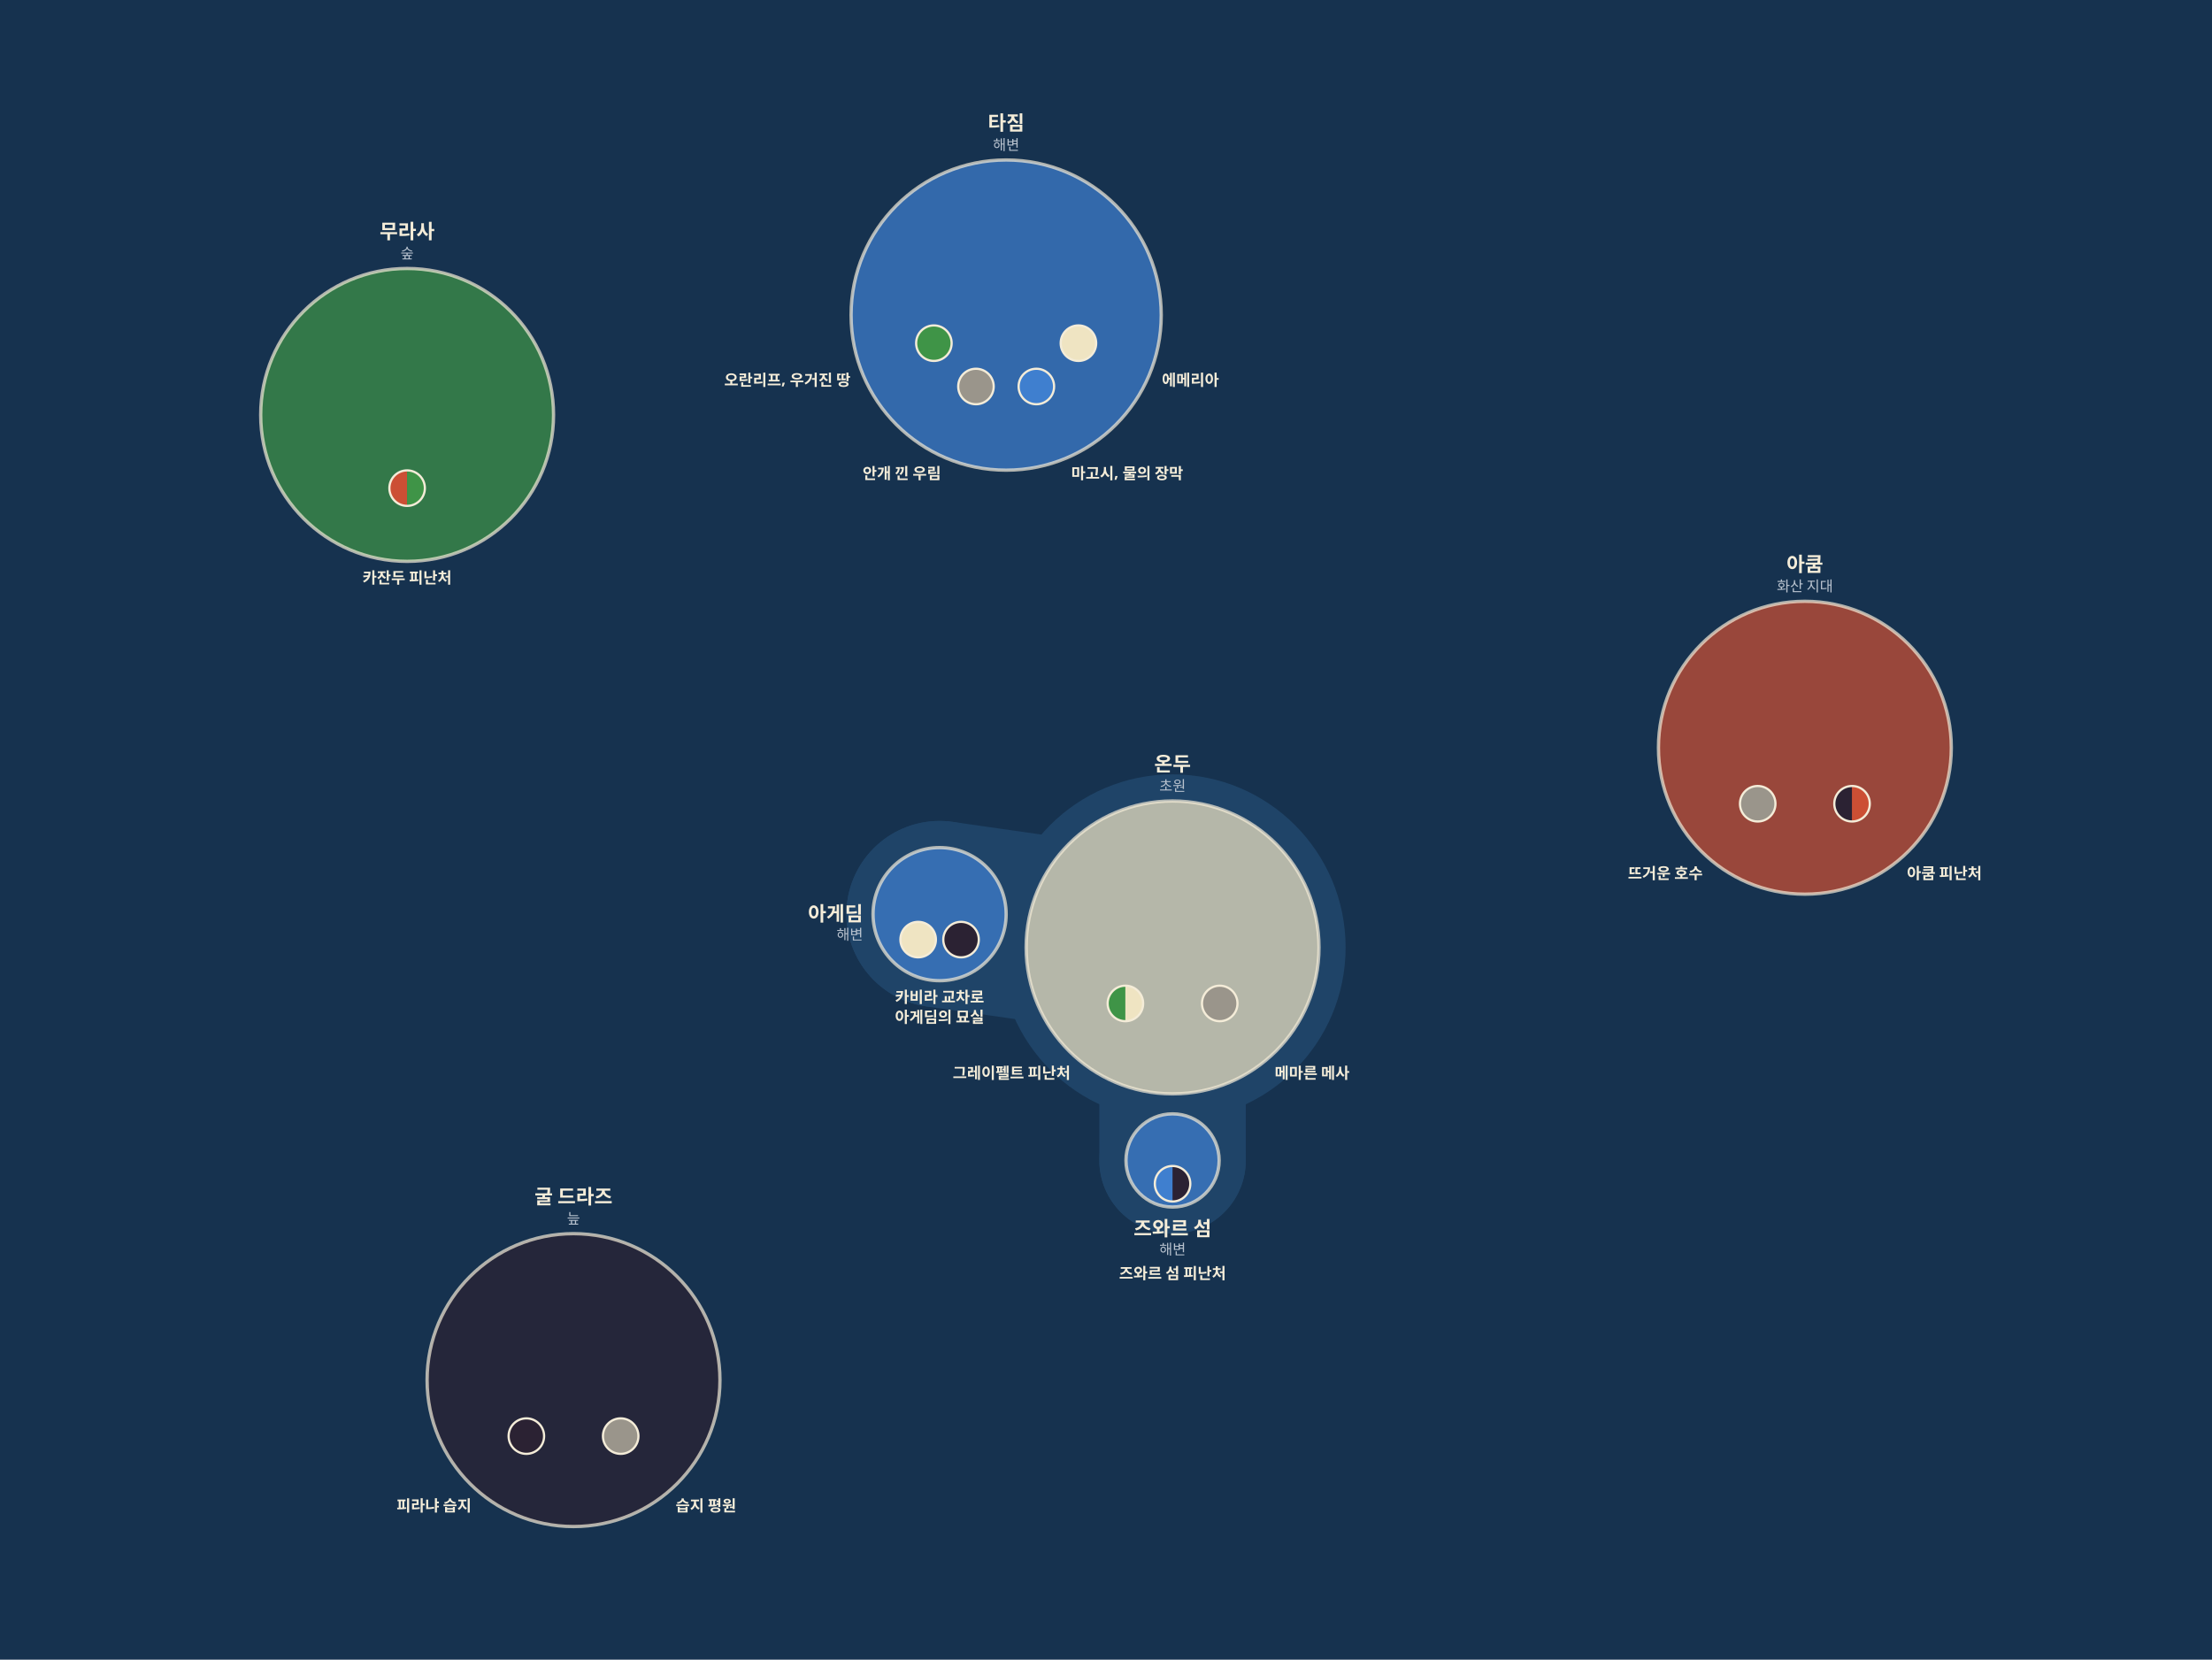
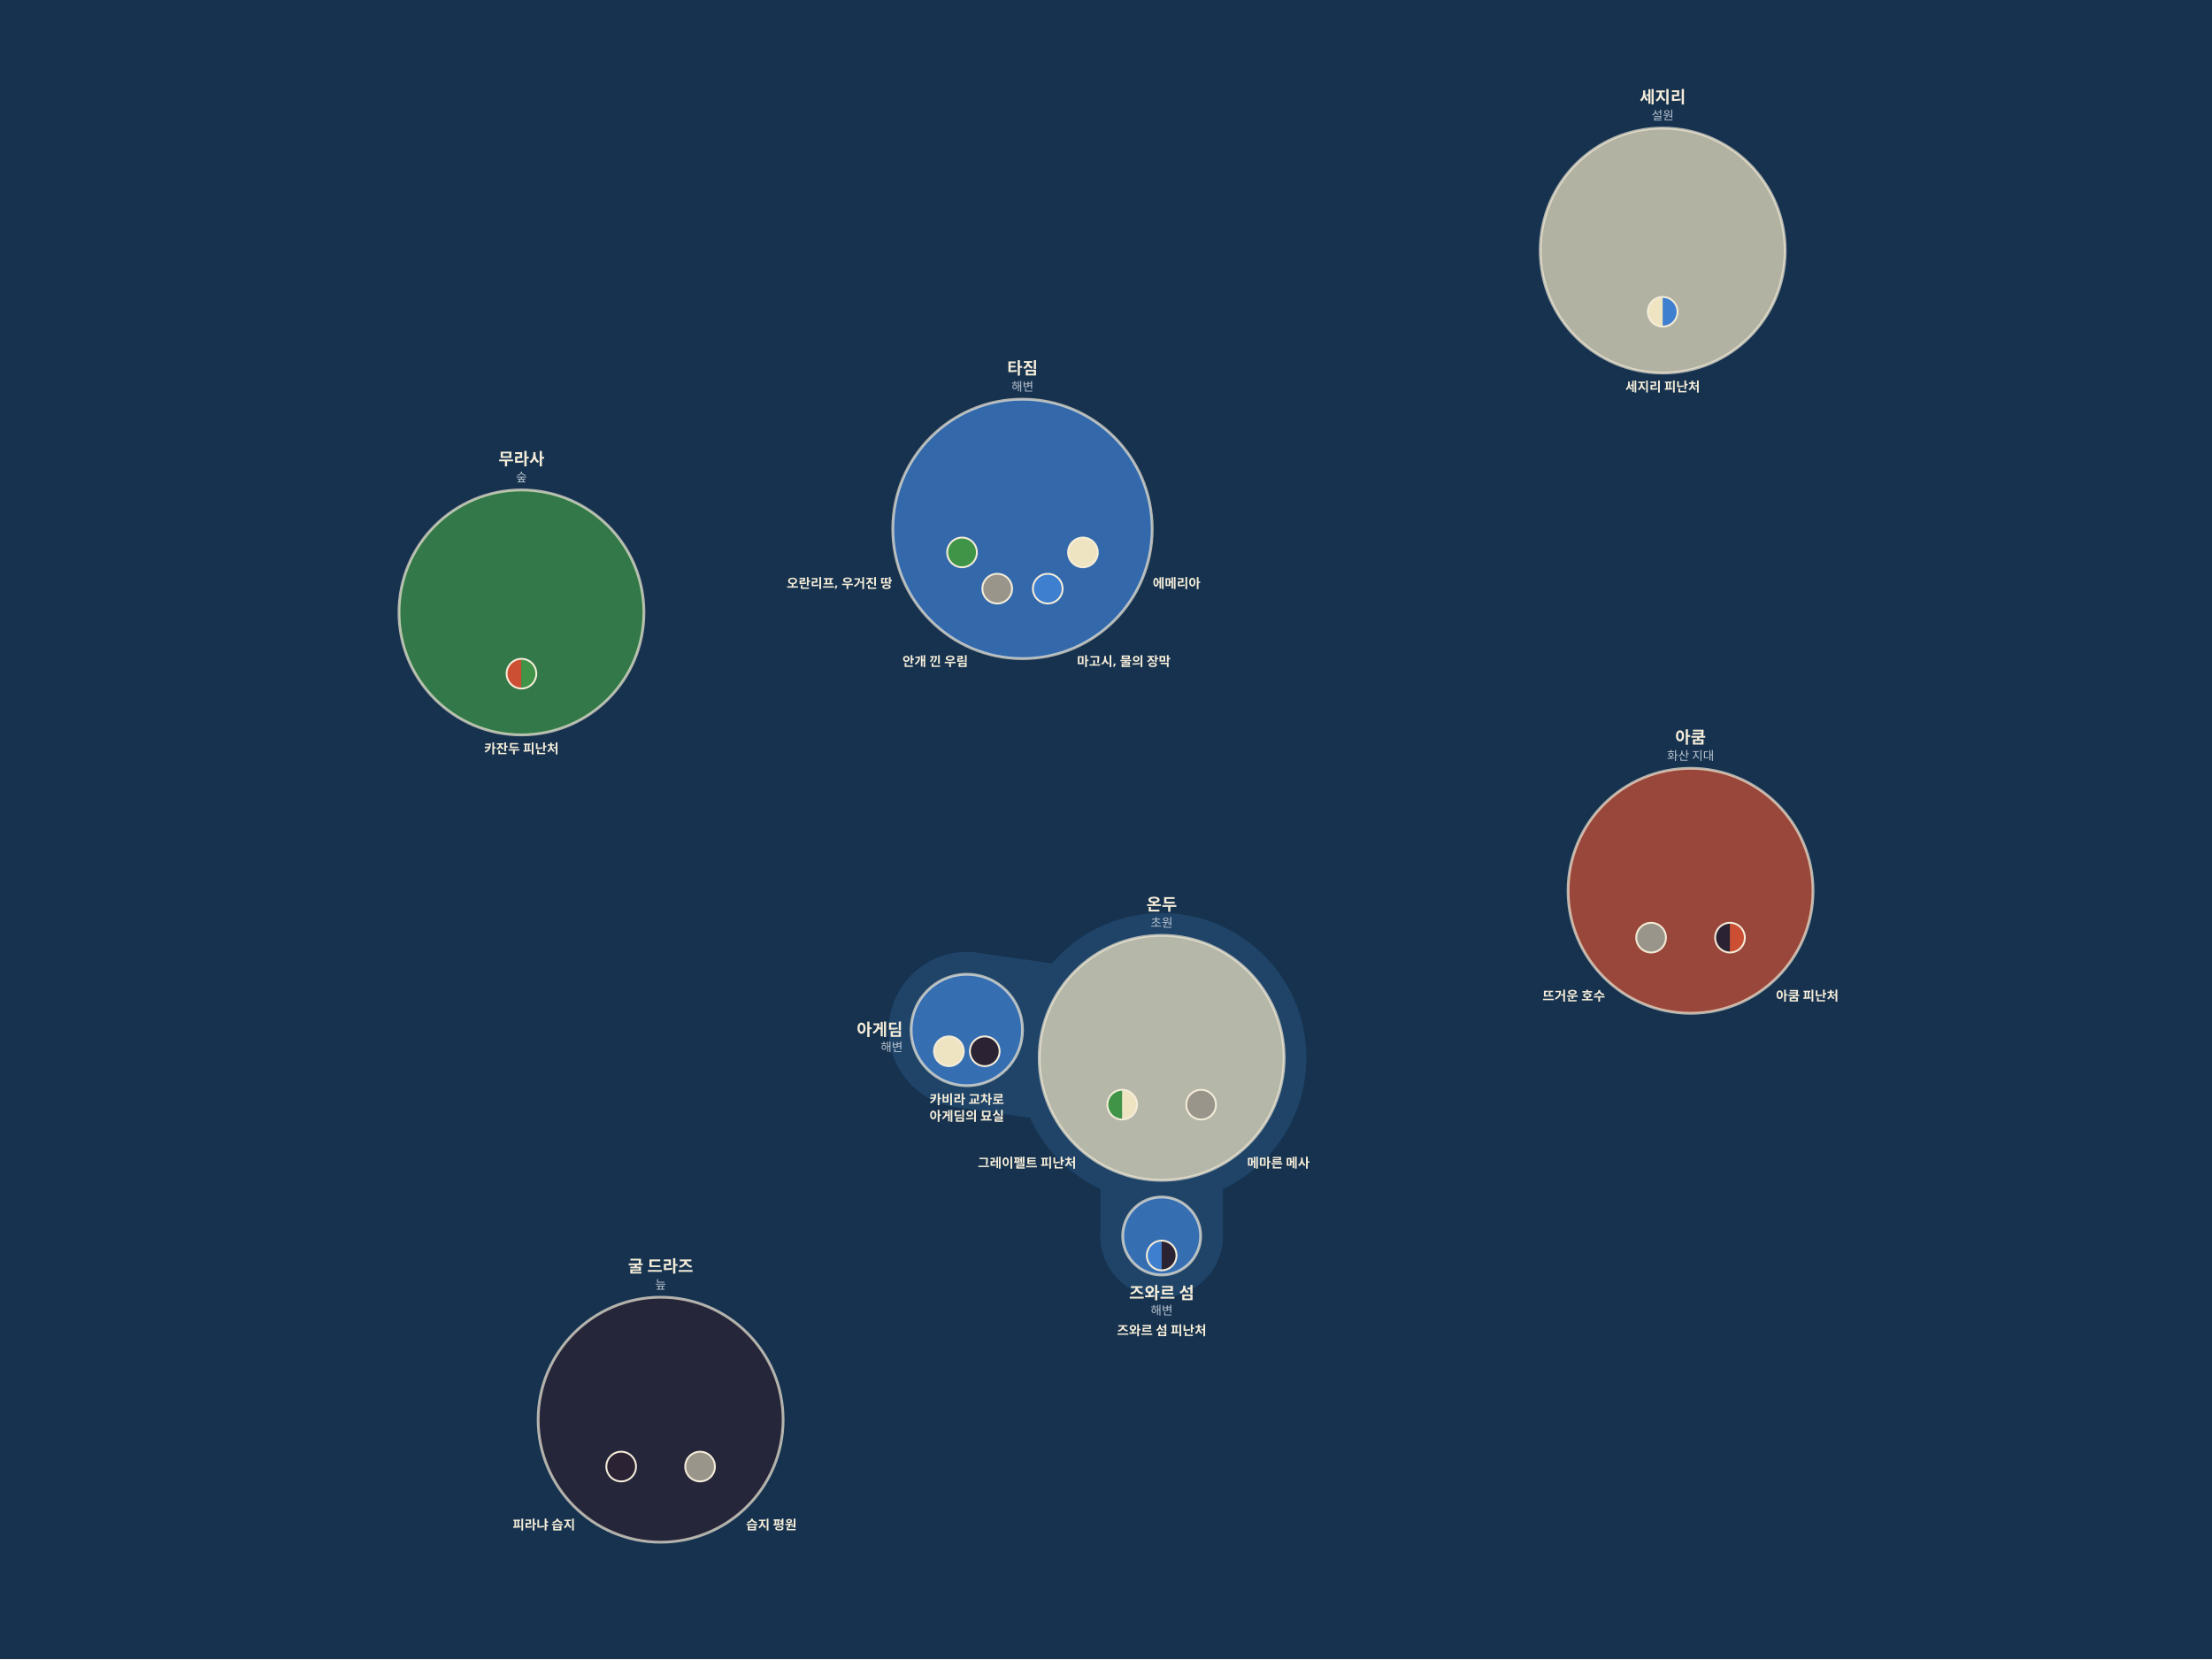
- <svg xmlns="http://www.w3.org/2000/svg" viewBox="323 286 1994 1496" width="1994" height="1496">
+ <svg xmlns="http://www.w3.org/2000/svg" viewBox="128 0 2384 1788" width="2384" height="1788">
  <style>
    .name { font: 600 18px sans-serif; fill: #f4ecd8; }
    .terrain { font: 13px sans-serif; fill: #b9c3cf; }
    .area { font: 600 14px sans-serif; fill: #f4ecd8; }
  </style>
-   <rect x="323" y="286" width="1994" height="1496" fill="#16324f" />
+   <rect x="128" y="0" width="2384" height="1788" fill="#16324f" />
  <line x1="1380" y1="1140" x2="1170" y2="1110" stroke="#1f4468" stroke-width="168" stroke-linecap="round" />
  <line x1="1380" y1="1140" x2="1380" y2="1332" stroke="#1f4468" stroke-width="132" stroke-linecap="round" />
  <circle cx="1380" cy="1140" r="156" fill="#1f4468" />
  <circle cx="1170" cy="1110" r="84" fill="#1f4468" />
  <circle cx="1380" cy="1332" r="66" fill="#1f4468" />
  <circle cx="1170" cy="1110" r="60" fill="#3f7fcf" fill-opacity="0.72" stroke="#f4ecd8" stroke-opacity="0.7" stroke-width="3" />
  <circle cx="1950" cy="960" r="132" fill="#cc4f34" fill-opacity="0.72" stroke="#f4ecd8" stroke-opacity="0.7" stroke-width="3" />
  <circle cx="840" cy="1530" r="132" fill="#2b2233" fill-opacity="0.72" stroke="#f4ecd8" stroke-opacity="0.7" stroke-width="3" />
  <circle cx="1380" cy="1332" r="42" fill="#3f7fcf" fill-opacity="0.72" stroke="#f4ecd8" stroke-opacity="0.7" stroke-width="3" />
  <circle cx="690" cy="660" r="132" fill="#3f9447" fill-opacity="0.72" stroke="#f4ecd8" stroke-opacity="0.7" stroke-width="3" />
  <circle cx="1380" cy="1140" r="132" fill="#efe4c2" fill-opacity="0.72" stroke="#f4ecd8" stroke-opacity="0.7" stroke-width="3" />
+   <circle cx="1920" cy="270" r="132" fill="#efe4c2" fill-opacity="0.72" stroke="#f4ecd8" stroke-opacity="0.7" stroke-width="3" />
  <circle cx="1230" cy="570" r="139.8" fill="#3f7fcf" fill-opacity="0.72" stroke="#f4ecd8" stroke-opacity="0.7" stroke-width="3" />
  <g>
    <circle cx="1189.327" cy="1132.945" r="16" fill="#2b2233" stroke="#f4ecd8" stroke-width="2" />
    <text x="1170" y="1207.8" text-anchor="middle" class="area">아게딤의 묘실</text>
  </g>
  <g>
    <path d="M1992.518 994.48A16 16 0 0 0 1992.518 1026.48Z" fill="#2b2233" />
    <path d="M1992.518 994.48A16 16 0 0 1 1992.518 1026.48Z" fill="#cc4f34" />
    <circle cx="1992.518" cy="1010.48" r="16" fill="none" stroke="#f4ecd8" stroke-width="2" />
    <text x="2041.994" y="1078.219" text-anchor="start" class="area">아쿰 피난처</text>
  </g>
  <g>
    <circle cx="1422.518" cy="1190.48" r="16" fill="#9a958b" stroke="#f4ecd8" stroke-width="2" />
    <text x="1471.994" y="1258.219" text-anchor="start" class="area">메마른 메사</text>
  </g>
  <g>
    <circle cx="1295.15" cy="595.329" r="16" fill="#efe4c2" stroke="#f4ecd8" stroke-width="2" />
    <text x="1370.365" y="633.571" text-anchor="start" class="area">에메리아</text>
  </g>
  <g>
    <path d="M1337.482 1174.48A16 16 0 0 0 1337.482 1206.48Z" fill="#3f9447" />
    <path d="M1337.482 1174.48A16 16 0 0 1 1337.482 1206.48Z" fill="#efe4c2" />
    <circle cx="1337.482" cy="1190.48" r="16" fill="none" stroke="#f4ecd8" stroke-width="2" />
    <text x="1288.006" y="1258.219" text-anchor="end" class="area">그레이펠트 피난처</text>
  </g>
  <g>
    <path d="M1380 1337A16 16 0 0 0 1380 1369Z" fill="#3f7fcf" />
    <path d="M1380 1337A16 16 0 0 1 1380 1369Z" fill="#2b2233" />
    <circle cx="1380" cy="1353" r="16" fill="none" stroke="#f4ecd8" stroke-width="2" />
    <text x="1380" y="1438.8" text-anchor="middle" class="area">즈와르 섬 피난처</text>
  </g>
  <g>
    <circle cx="1150.673" cy="1132.945" r="16" fill="#efe4c2" stroke="#f4ecd8" stroke-width="2" />
    <text x="1170" y="1189.8" text-anchor="middle" class="area">카비라 교차로</text>
  </g>
  <g>
    <path d="M690 710A16 16 0 0 0 690 742Z" fill="#cc4f34" />
    <path d="M690 710A16 16 0 0 1 690 742Z" fill="#3f9447" />
    <circle cx="690" cy="726" r="16" fill="none" stroke="#f4ecd8" stroke-width="2" />
    <text x="690" y="811.8" text-anchor="middle" class="area">카잔두 피난처</text>
  </g>
  <g>
    <circle cx="1257.22" cy="634.382" r="16" fill="#3f7fcf" stroke="#f4ecd8" stroke-width="2" />
    <text x="1288.646" y="717.712" text-anchor="start" class="area">마고시, 물의 장막</text>
  </g>
  <g>
    <circle cx="882.518" cy="1580.48" r="16" fill="#9a958b" stroke="#f4ecd8" stroke-width="2" />
    <text x="931.994" y="1648.219" text-anchor="start" class="area">습지 평원</text>
  </g>
  <g>
    <circle cx="1202.78" cy="634.382" r="16" fill="#9a958b" stroke="#f4ecd8" stroke-width="2" />
    <text x="1171.354" y="717.712" text-anchor="end" class="area">안개 낀 우림</text>
  </g>
  <g>
    <circle cx="1164.85" cy="595.329" r="16" fill="#3f9447" stroke="#f4ecd8" stroke-width="2" />
    <text x="1089.635" y="633.571" text-anchor="end" class="area">오란리프, 우거진 땅</text>
  </g>
  <g>
    <circle cx="797.482" cy="1580.48" r="16" fill="#2b2233" stroke="#f4ecd8" stroke-width="2" />
    <text x="748.006" y="1648.219" text-anchor="end" class="area">피라냐 습지</text>
  </g>
  <g>
    <circle cx="1907.482" cy="1010.48" r="16" fill="#9a958b" stroke="#f4ecd8" stroke-width="2" />
    <text x="1858.006" y="1078.219" text-anchor="end" class="area">뜨거운 호수</text>
  </g>
  <g>
+     <path d="M1920 320A16 16 0 0 0 1920 352Z" fill="#efe4c2" />
+     <path d="M1920 320A16 16 0 0 1 1920 352Z" fill="#3f7fcf" />
+     <circle cx="1920" cy="336" r="16" fill="none" stroke="#f4ecd8" stroke-width="2" />
+     <text x="1920" y="421.8" text-anchor="middle" class="area">세지리 피난처</text>
+   </g>
+   <g>
    <text x="1101" y="1116" text-anchor="end" class="name">아게딤</text>
    <text x="1101" y="1133" text-anchor="end" class="terrain">해변</text>
  </g>
  <g>
    <text x="1950" y="801" text-anchor="middle" class="name">아쿰</text>
    <text x="1950" y="819" text-anchor="middle" class="terrain">화산 지대</text>
  </g>
  <g>
    <text x="840" y="1371" text-anchor="middle" class="name">굴 드라즈</text>
    <text x="840" y="1389" text-anchor="middle" class="terrain">늪</text>
  </g>
  <g>
    <text x="1380" y="1399.8" text-anchor="middle" class="name">즈와르 섬</text>
    <text x="1380" y="1416.8" text-anchor="middle" class="terrain">해변</text>
  </g>
  <g>
    <text x="690" y="501" text-anchor="middle" class="name">무라사</text>
    <text x="690" y="519" text-anchor="middle" class="terrain">숲</text>
  </g>
  <g>
    <text x="1380" y="981" text-anchor="middle" class="name">온두</text>
    <text x="1380" y="999" text-anchor="middle" class="terrain">초원</text>
  </g>
  <g>
+     <text x="1920" y="111" text-anchor="middle" class="name">세지리</text>
+     <text x="1920" y="129" text-anchor="middle" class="terrain">설원</text>
+   </g>
+   <g>
    <text x="1230" y="403.2" text-anchor="middle" class="name">타짐</text>
    <text x="1230" y="421.2" text-anchor="middle" class="terrain">해변</text>
  </g>
</svg>
